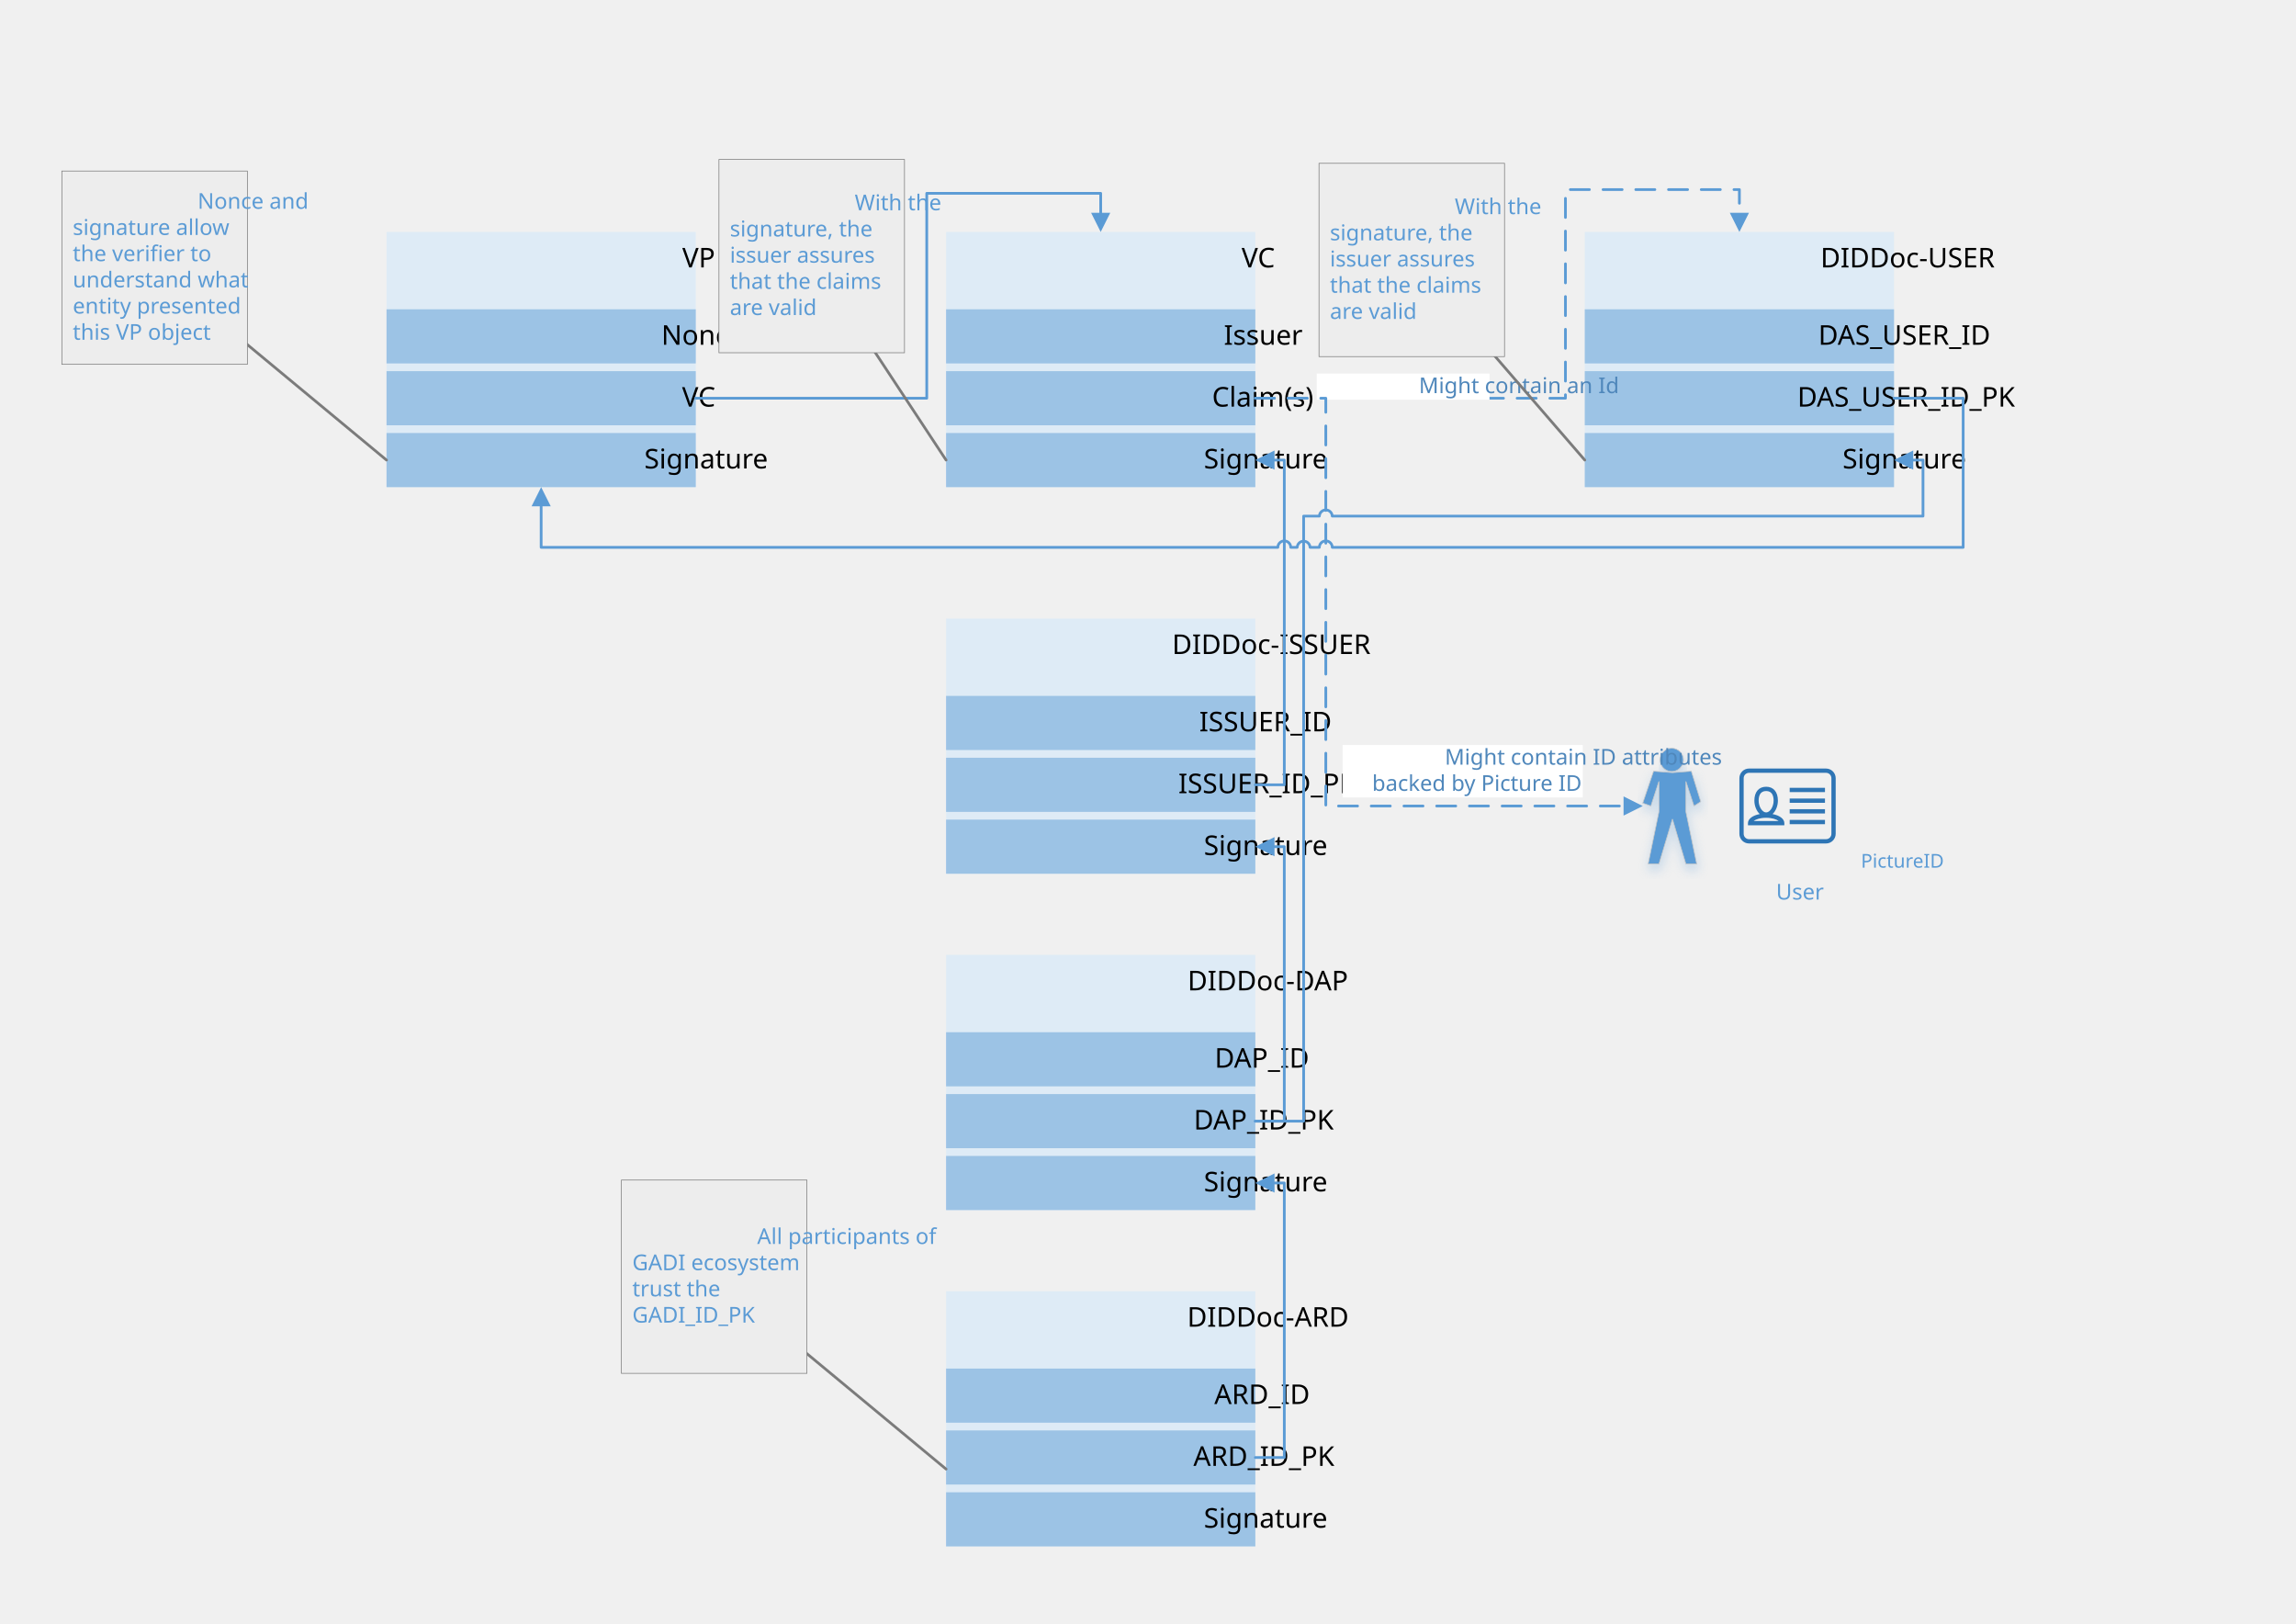
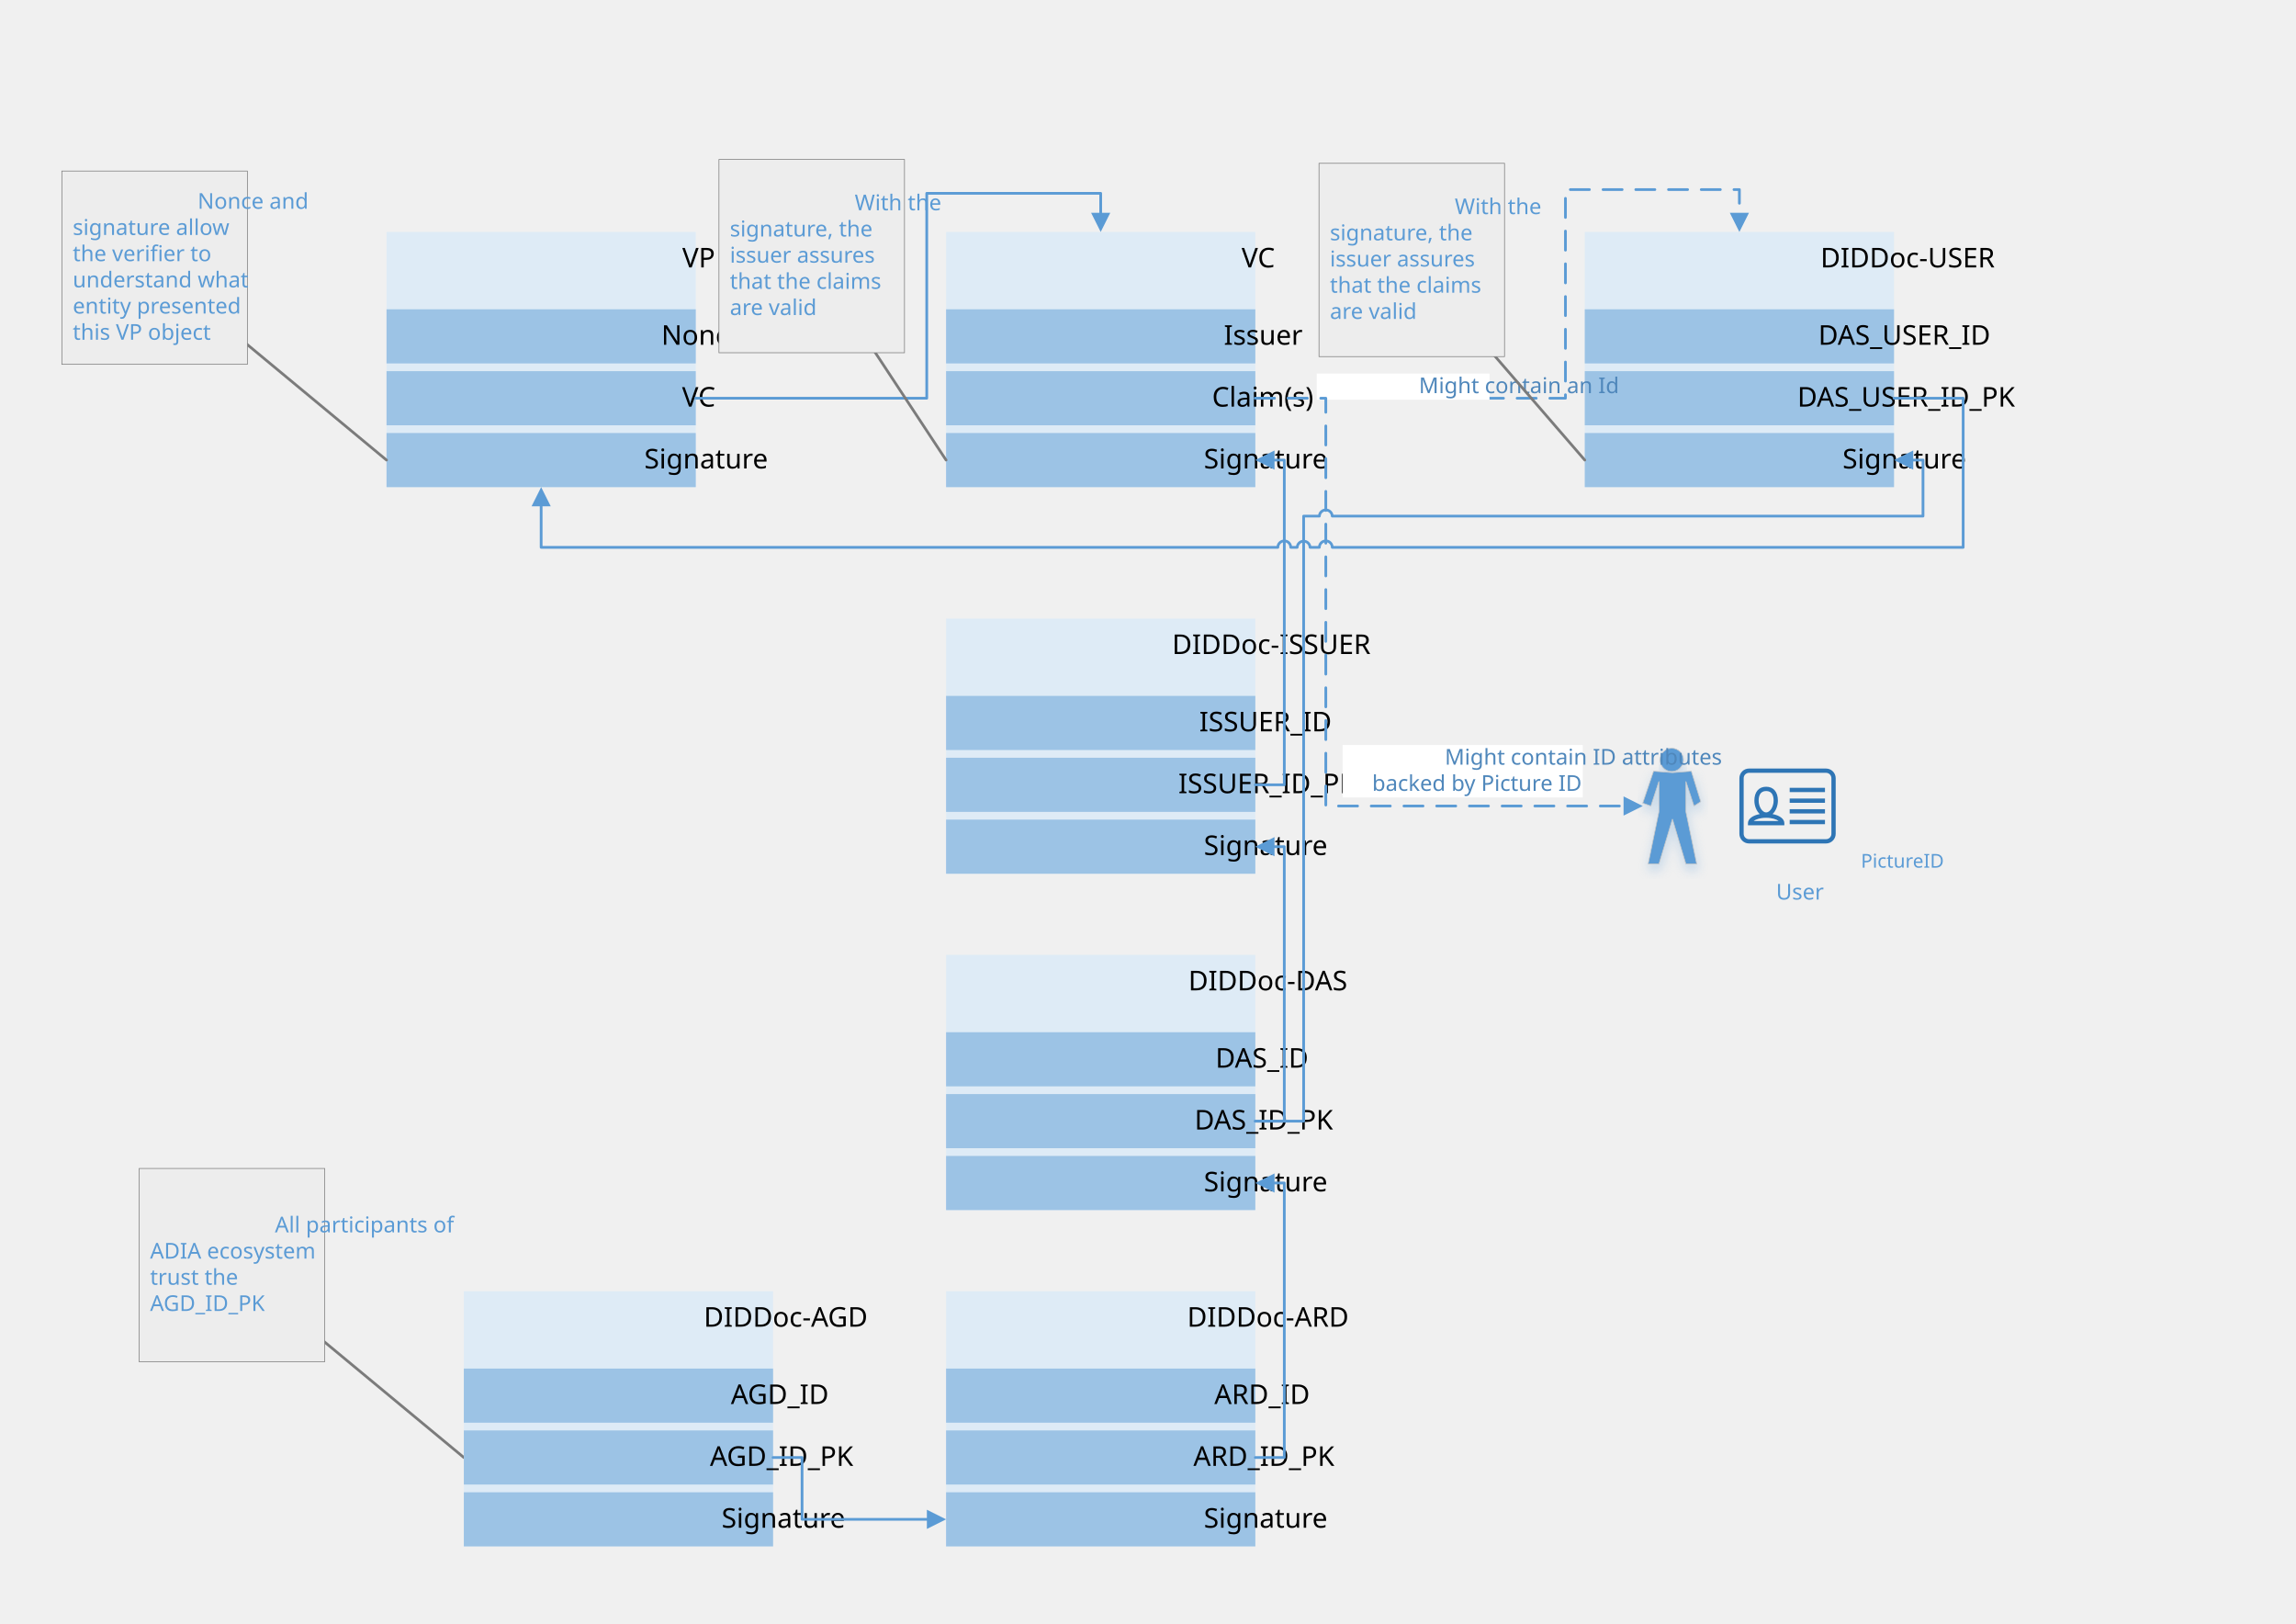
- <svg xmlns="http://www.w3.org/2000/svg" xmlns:ns1="http://schemas.microsoft.com/visio/2003/SVGExtensions/" xmlns:xlink="http://www.w3.org/1999/xlink" width="11.693in" height="8.268in" viewBox="0 0 841.89 595.276" xml:space="preserve" color-interpolation-filters="sRGB" class="st21">
+ <svg xmlns="http://www.w3.org/2000/svg" xmlns:ns1="http://schemas.microsoft.com/visio/2003/SVGExtensions/" xmlns:xlink="http://www.w3.org/1999/xlink" width="11.693in" height="8.268in" viewBox="0 0 841.89 595.276" xml:space="preserve" color-interpolation-filters="sRGB" class="st22">
  <ns1:documentProperties ns1:langID="1031" ns1:metric="true" ns1:viewMarkup="false">
    <ns1:userDefs>
      <ns1:ud ns1:nameU="msvSubprocessMaster" ns1:prompt="" ns1:val="VT4(Rectangle)" />
      <ns1:ud ns1:nameU="msvNoAutoConnect" ns1:val="VT0(1):26" />
    </ns1:userDefs>
  </ns1:documentProperties>
  <style type="text/css">
	
		.st1 {fill:#deebf6;stroke:none;stroke-width:0.25}
		.st2 {fill:#000000;font-family:Calibri;font-size:0.833em}
		.st3 {fill:#9cc3e5;stroke:none;stroke-width:0.25}
		.st4 {marker-end:url(#mrkr4-32);stroke:#5b9bd5;stroke-linecap:round;stroke-linejoin:round;stroke-width:1}
		.st5 {fill:#5b9bd5;fill-opacity:1;stroke:#5b9bd5;stroke-opacity:1;stroke-width:0.284}
		.st6 {stroke:#7b7b7b;stroke-linecap:round;stroke-linejoin:round;stroke-width:1}
		.st7 {fill:#ededed;stroke:#7b7b7b;stroke-width:0.25}
		.st8 {fill:#5b9bd5;font-family:Calibri;font-size:0.667em}
		.st9 {font-size:1em}
		.st10 {marker-end:url(#mrkr4-32);stroke:#5b9bd5;stroke-dasharray:7,5;stroke-linecap:round;stroke-linejoin:round;stroke-width:1}
		.st11 {fill:#ffffff;stroke:none;stroke-linecap:butt;stroke-width:7.2}
		.st12 {fill:#4f87bb;font-family:Calibri;font-size:0.667em}
		.st13 {visibility:visible}
		.st14 {fill:#5b9bd5;fill-opacity:0.22;filter:url(#filter_2);stroke:#5b9bd5;stroke-opacity:0.22}
		.st15 {fill:#5b9bd5;stroke:#c8c8c8;stroke-width:0.25}
		.st16 {fill:#5b9bd5;fill-opacity:0.22;filter:url(#filter_2);stroke:#5b9bd5;stroke-opacity:0.22;visibility:hidden}
		.st17 {fill:#5b9bd5;stroke:#c8c8c8;stroke-width:0.25;visibility:hidden}
- 		.st18 {fill:#2e75b5;stroke:none;stroke-linecap:butt;stroke-width:2.25}
- 		.st19 {fill:none;stroke:none;stroke-width:0.25}
- 		.st20 {fill:#5b9bd5;font-family:Calibri;font-size:0.583em}
- 		.st21 {fill:none;fill-rule:evenodd;font-size:12px;overflow:visible;stroke-linecap:square;stroke-miterlimit:3}
+ 		.st18 {fill:#ffffff;stroke:none;stroke-linecap:butt}
+ 		.st19 {fill:#2e75b5;stroke:none;stroke-linecap:butt;stroke-width:2.25}
+ 		.st20 {fill:none;stroke:none;stroke-width:0.25}
+ 		.st21 {fill:#5b9bd5;font-family:Calibri;font-size:0.583em}
+ 		.st22 {fill:none;fill-rule:evenodd;font-size:12px;overflow:visible;stroke-linecap:square;stroke-miterlimit:3}
	
	</style>
  <defs id="Markers">
    <g id="lend4">
      <path d="M 2 1 L 0 0 L 2 -1 L 2 1 " style="stroke:none" />
    </g>
    <marker id="mrkr4-32" class="st5" ns1:arrowType="4" ns1:arrowSize="2" ns1:setback="7.04" refX="-7.04" orient="auto" markerUnits="strokeWidth" overflow="visible">
      <use xlink:href="#lend4" transform="scale(-3.52,-3.52) " />
    </marker>
  </defs>
  <defs id="Filters">
    <filter id="filter_2">
      <feGaussianBlur stdDeviation="2" />
    </filter>
  </defs>
  <g ns1:mID="0" ns1:index="1" ns1:groupContext="foregroundPage">
    <ns1:userDefs>
      <ns1:ud ns1:nameU="msvThemeOrder" ns1:val="VT0(0):26" />
    </ns1:userDefs>
    <ns1:pageProperties ns1:drawingScale="0.0393701" ns1:pageScale="0.0393701" ns1:drawingUnits="24" ns1:shadowOffsetX="8.50394" ns1:shadowOffsetY="-8.50394" />
    <ns1:layer ns1:name="Verbinder" ns1:index="0" />
    <ns1:layer ns1:name="Flussdiagramm" ns1:index="1" />
    <g id="group5-1" transform="translate(141.732,-416.693)" ns1:mID="5" ns1:groupContext="group">
      <g id="shape1-2" ns1:mID="1" ns1:groupContext="shape">
        <ns1:userDefs>
          <ns1:ud ns1:nameU="visVersion" ns1:val="VT0(15):26" />
        </ns1:userDefs>
        <ns1:textBlock ns1:margins="rect(4,4,4,4)" ns1:tabSpace="42.5197" ns1:verticalAlign="0" />
        <ns1:textRect cx="56.693" cy="548.504" width="113.39" height="93.543" />
        <rect x="0" y="501.732" width="113.386" height="93.543" class="st1" />
        <text x="51.27" y="514.73" class="st2" ns1:langID="1031">
          <ns1:paragraph ns1:horizAlign="1" />
          <ns1:tabList />VP</text>
      </g>
      <g id="shape2-5" ns1:mID="2" ns1:groupContext="shape" transform="translate(5.59552E-014,-45.3543)">
        <ns1:userDefs>
          <ns1:ud ns1:nameU="visVersion" ns1:val="VT0(15):26" />
        </ns1:userDefs>
        <ns1:textBlock ns1:margins="rect(4,4,4,4)" ns1:tabSpace="42.5197" ns1:verticalAlign="0" />
        <ns1:textRect cx="56.693" cy="585.354" width="113.39" height="19.843" />
        <rect x="0" y="575.433" width="113.386" height="19.843" class="st3" />
        <text x="43.6" y="588.43" class="st2" ns1:langID="1031">
          <ns1:paragraph ns1:horizAlign="1" />
          <ns1:tabList />Nonce</text>
      </g>
      <g id="shape3-8" ns1:mID="3" ns1:groupContext="shape" transform="translate(1.59872E-014,-22.6772)">
        <ns1:userDefs>
          <ns1:ud ns1:nameU="visVersion" ns1:val="VT0(15):26" />
        </ns1:userDefs>
        <ns1:textBlock ns1:margins="rect(4,4,4,4)" ns1:tabSpace="42.5197" ns1:verticalAlign="0" />
        <ns1:textRect cx="56.693" cy="585.354" width="113.39" height="19.843" />
        <rect x="0" y="575.433" width="113.386" height="19.843" class="st3" />
        <text x="51.19" y="588.43" class="st2" ns1:langID="1031">
          <ns1:paragraph ns1:horizAlign="1" />
          <ns1:tabList />VC</text>
      </g>
      <g id="shape4-11" ns1:mID="4" ns1:groupContext="shape">
        <ns1:userDefs>
          <ns1:ud ns1:nameU="visVersion" ns1:val="VT0(15):26" />
        </ns1:userDefs>
        <ns1:textBlock ns1:margins="rect(4,4,4,4)" ns1:tabSpace="42.5197" ns1:verticalAlign="0" />
        <ns1:textRect cx="56.693" cy="585.354" width="113.39" height="19.843" />
        <rect x="0" y="575.433" width="113.386" height="19.843" class="st3" />
        <text x="37.34" y="588.43" class="st2" ns1:langID="1031">
          <ns1:paragraph ns1:horizAlign="1" />
          <ns1:tabList />Signature</text>
      </g>
    </g>
    <g id="group6-14" transform="translate(346.907,-416.693)" ns1:mID="6" ns1:groupContext="group">
      <g id="shape7-15" ns1:mID="7" ns1:groupContext="shape">
        <ns1:userDefs>
          <ns1:ud ns1:nameU="visVersion" ns1:val="VT0(15):26" />
        </ns1:userDefs>
        <ns1:textBlock ns1:margins="rect(4,4,4,4)" ns1:tabSpace="42.5197" ns1:verticalAlign="0" />
        <ns1:textRect cx="56.693" cy="548.504" width="113.39" height="93.543" />
        <rect x="0" y="501.732" width="113.386" height="93.543" class="st1" />
        <text x="51.19" y="514.73" class="st2" ns1:langID="1031">
          <ns1:paragraph ns1:horizAlign="1" />
          <ns1:tabList />VC</text>
      </g>
      <g id="shape8-18" ns1:mID="8" ns1:groupContext="shape" transform="translate(5.59552E-014,-45.3543)">
        <ns1:userDefs>
          <ns1:ud ns1:nameU="visVersion" ns1:val="VT0(15):26" />
        </ns1:userDefs>
        <ns1:textBlock ns1:margins="rect(4,4,4,4)" ns1:tabSpace="42.5197" ns1:verticalAlign="0" />
        <ns1:textRect cx="56.693" cy="585.354" width="113.39" height="19.843" />
        <rect x="0" y="575.433" width="113.386" height="19.843" class="st3" />
        <text x="44.66" y="588.43" class="st2" ns1:langID="1031">
          <ns1:paragraph ns1:horizAlign="1" />
          <ns1:tabList />Issuer</text>
      </g>
      <g id="shape9-21" ns1:mID="9" ns1:groupContext="shape" transform="translate(1.59872E-014,-22.6772)">
        <ns1:userDefs>
          <ns1:ud ns1:nameU="visVersion" ns1:val="VT0(15):26" />
        </ns1:userDefs>
        <ns1:textBlock ns1:margins="rect(4,4,4,4)" ns1:tabSpace="42.5197" ns1:verticalAlign="0" />
        <ns1:textRect cx="56.693" cy="585.354" width="113.39" height="19.843" />
        <rect x="0" y="575.433" width="113.386" height="19.843" class="st3" />
        <text x="40.35" y="588.43" class="st2" ns1:langID="1031">
          <ns1:paragraph ns1:horizAlign="1" />
          <ns1:tabList />Claim(s)</text>
      </g>
      <g id="shape10-24" ns1:mID="10" ns1:groupContext="shape">
        <ns1:userDefs>
          <ns1:ud ns1:nameU="visVersion" ns1:val="VT0(15):26" />
        </ns1:userDefs>
        <ns1:textBlock ns1:margins="rect(4,4,4,4)" ns1:tabSpace="42.5197" ns1:verticalAlign="0" />
        <ns1:textRect cx="56.693" cy="585.354" width="113.39" height="19.843" />
        <rect x="0" y="575.433" width="113.386" height="19.843" class="st3" />
        <text x="37.34" y="588.43" class="st2" ns1:langID="1031">
          <ns1:paragraph ns1:horizAlign="1" />
          <ns1:tabList />Signature</text>
      </g>
    </g>
    <g id="shape11-27" ns1:mID="11" ns1:groupContext="shape" ns1:layerMember="0" transform="translate(255.118,-449.291)">
      <path d="M0 595.28 L84.7 595.28 L84.7 520.16 L148.48 520.16 L148.48 527.29" class="st4" />
    </g>
    <g id="group13-33" transform="translate(56.6929,-497.143)" ns1:mID="13" ns1:groupContext="group">
      <ns1:userDefs>
        <ns1:ud ns1:nameU="Scale" ns1:val="VT0(1):26" />
        <ns1:ud ns1:nameU="AntiScale" ns1:val="VT0(1):26" />
        <ns1:ud ns1:nameU="visVersion" ns1:val="VT0(15):26" />
      </ns1:userDefs>
      <g id="shape14-34" ns1:mID="14" ns1:groupContext="shape" transform="translate(380.012,137.079) rotate(39.6711)">
        <path d="M0 595.28 L110.48 595.28" class="st6" />
      </g>
      <g id="shape15-37" ns1:mID="15" ns1:groupContext="shape" transform="translate(-34.0157,35.4331)">
        <ns1:textBlock ns1:margins="rect(4,4,4,4)" ns1:tabSpace="42.5197" />
        <ns1:textRect cx="34.016" cy="559.843" width="68.04" height="70.866" />
        <rect x="0" y="524.409" width="68.031" height="70.866" class="st7" />
        <text x="4" y="538.24" class="st8" ns1:langID="1031">
          <ns1:paragraph />
          <ns1:tabList />Nonce and <tspan x="4" dy="1.2em" class="st9">signature allow </tspan>
          <tspan x="4" dy="1.2em" class="st9">the verifier to </tspan>
          <tspan x="4" dy="1.2em" class="st9">understand what </tspan>
          <tspan x="4" dy="1.2em" class="st9">entity presented </tspan>
          <tspan x="4" dy="1.2em" class="st9">this VP object</tspan>
        </text>
      </g>
    </g>
    <g id="group16-45" transform="translate(581.102,-416.693)" ns1:mID="16" ns1:groupContext="group">
      <g id="shape17-46" ns1:mID="17" ns1:groupContext="shape">
        <ns1:userDefs>
          <ns1:ud ns1:nameU="visVersion" ns1:val="VT0(15):26" />
        </ns1:userDefs>
        <ns1:textBlock ns1:margins="rect(4,4,4,4)" ns1:tabSpace="42.5197" ns1:verticalAlign="0" />
        <ns1:textRect cx="56.693" cy="548.504" width="113.39" height="93.543" />
        <rect x="0" y="501.732" width="113.386" height="93.543" class="st1" />
        <text x="29.26" y="514.73" class="st2" ns1:langID="1031">
          <ns1:paragraph ns1:horizAlign="1" />
          <ns1:tabList />DIDDoc-USER</text>
      </g>
      <g id="shape18-49" ns1:mID="18" ns1:groupContext="shape" transform="translate(5.59552E-014,-45.3543)">
        <ns1:userDefs>
          <ns1:ud ns1:nameU="visVersion" ns1:val="VT0(15):26" />
        </ns1:userDefs>
        <ns1:textBlock ns1:margins="rect(4,4,4,4)" ns1:tabSpace="42.5197" ns1:verticalAlign="0" />
        <ns1:textRect cx="56.693" cy="585.354" width="113.39" height="19.843" />
        <rect x="0" y="575.433" width="113.386" height="19.843" class="st3" />
        <text x="28.45" y="588.43" class="st2" ns1:langID="1031">
          <ns1:paragraph ns1:horizAlign="1" />
          <ns1:tabList />DAS_USER_ID</text>
      </g>
      <g id="shape19-52" ns1:mID="19" ns1:groupContext="shape" transform="translate(1.59872E-014,-22.6772)">
        <ns1:userDefs>
          <ns1:ud ns1:nameU="visVersion" ns1:val="VT0(15):26" />
        </ns1:userDefs>
        <ns1:textBlock ns1:margins="rect(4,4,4,4)" ns1:tabSpace="42.5197" ns1:verticalAlign="0" />
        <ns1:textRect cx="56.693" cy="585.354" width="113.39" height="19.843" />
        <rect x="0" y="575.433" width="113.386" height="19.843" class="st3" />
        <text x="20.78" y="588.43" class="st2" ns1:langID="1031">
          <ns1:paragraph ns1:horizAlign="1" />
          <ns1:tabList />DAS_USER_ID_PK</text>
      </g>
      <g id="shape20-55" ns1:mID="20" ns1:groupContext="shape">
        <ns1:userDefs>
          <ns1:ud ns1:nameU="visVersion" ns1:val="VT0(15):26" />
        </ns1:userDefs>
        <ns1:textBlock ns1:margins="rect(4,4,4,4)" ns1:tabSpace="42.5197" ns1:verticalAlign="0" />
        <ns1:textRect cx="56.693" cy="585.354" width="113.39" height="19.843" />
        <rect x="0" y="575.433" width="113.386" height="19.843" class="st3" />
        <text x="37.34" y="588.43" class="st2" ns1:langID="1031">
          <ns1:paragraph ns1:horizAlign="1" />
          <ns1:tabList />Signature</text>
      </g>
    </g>
    <g id="shape21-58" ns1:mID="21" ns1:groupContext="shape" ns1:layerMember="0" transform="translate(460.292,-449.291)">
      <ns1:textBlock ns1:margins="rect(4,4,4,4)" ns1:tabSpace="42.5197" />
      <ns1:textRect cx="54.196" cy="591.024" width="73.18" height="17.604" />
      <path d="M0 595.28 L113.72 595.28 L113.72 518.79 L177.5 518.79 L177.5 527.29" class="st10" />
      <rect ns1:rectContext="textBkgnd" x="22.517" y="586.224" width="63.359" height="9.6" class="st11" />
      <text x="22.52" y="593.42" class="st12" ns1:langID="1031">
        <ns1:paragraph ns1:horizAlign="1" />
        <ns1:tabList />Might contain an Id</text>
    </g>
    <g id="group22-65" transform="translate(297.638,-501.395)" ns1:mID="22" ns1:groupContext="group">
      <ns1:userDefs>
        <ns1:ud ns1:nameU="Scale" ns1:val="VT0(1):26" />
        <ns1:ud ns1:nameU="AntiScale" ns1:val="VT0(1):26" />
        <ns1:ud ns1:nameU="visVersion" ns1:val="VT0(15):26" />
      </ns1:userDefs>
      <g id="shape23-66" ns1:mID="23" ns1:groupContext="shape" transform="translate(497.086,267.773) rotate(56.6213)">
        <path d="M0 595.28 L89.55 595.28" class="st6" />
      </g>
      <g id="shape24-69" ns1:mID="24" ns1:groupContext="shape" transform="translate(-34.0157,35.4331)">
        <ns1:textBlock ns1:margins="rect(4,4,4,4)" ns1:tabSpace="42.5197" />
        <ns1:textRect cx="34.016" cy="559.843" width="68.04" height="70.866" />
        <rect x="0" y="524.409" width="68.031" height="70.866" class="st7" />
        <text x="4" y="543.04" class="st8" ns1:langID="1031">
          <ns1:paragraph />
          <ns1:tabList />With the <tspan x="4" dy="1.2em" class="st9">signature</tspan>, the <tspan x="4" dy="1.2em" class="st9">issuer assures </tspan>
          <tspan x="4" dy="1.2em" class="st9">that the claims </tspan>
          <tspan x="4" dy="1.2em" class="st9">are valid</tspan>
        </text>
      </g>
    </g>
    <g id="group25-76" transform="translate(517.66,-499.978)" ns1:mID="25" ns1:groupContext="group">
      <ns1:userDefs>
        <ns1:ud ns1:nameU="Scale" ns1:val="VT0(1):26" />
        <ns1:ud ns1:nameU="AntiScale" ns1:val="VT0(1):26" />
        <ns1:ud ns1:nameU="visVersion" ns1:val="VT0(15):26" />
      </ns1:userDefs>
      <g id="shape26-77" ns1:mID="26" ns1:groupContext="shape" transform="translate(450.267,205.901) rotate(49.1479)">
        <path d="M0 595.28 L96.99 595.28" class="st6" />
      </g>
      <g id="shape27-80" ns1:mID="27" ns1:groupContext="shape" transform="translate(-34.0157,35.4331)">
        <ns1:textBlock ns1:margins="rect(4,4,4,4)" ns1:tabSpace="42.5197" />
        <ns1:textRect cx="34.016" cy="559.843" width="68.04" height="70.866" />
        <rect x="0" y="524.409" width="68.031" height="70.866" class="st7" />
        <text x="4" y="543.04" class="st8" ns1:langID="1031">
          <ns1:paragraph />
          <ns1:tabList />With the <tspan x="4" dy="1.2em" class="st9">signature</tspan>, the <tspan x="4" dy="1.2em" class="st9">issuer assures </tspan>
          <tspan x="4" dy="1.2em" class="st9">that the claims </tspan>
          <tspan x="4" dy="1.2em" class="st9">are valid</tspan>
        </text>
      </g>
    </g>
    <g id="shape28-87" ns1:mID="28" ns1:groupContext="shape" ns1:layerMember="0" transform="translate(694.488,-449.291)">
      <path d="M0 595.28 L25.36 595.28 L25.36 649.95 L-205.98 649.95 A2.362 2.362 -180 0 0 -210.71 649.95 L-214.12 649.95        A2.362 2.362 -180 0 0 -218.84 649.95 L-221.2 649.95 A2.362 2.362 -180 0 0 -225.93 649.95 L-496.06 649.95        L-496.06 634.91" class="st4" />
    </g>
    <g id="group29-92" transform="translate(346.907,-274.961)" ns1:mID="29" ns1:groupContext="group">
      <g id="shape30-93" ns1:mID="30" ns1:groupContext="shape">
        <ns1:userDefs>
          <ns1:ud ns1:nameU="visVersion" ns1:val="VT0(15):26" />
        </ns1:userDefs>
        <ns1:textBlock ns1:margins="rect(4,4,4,4)" ns1:tabSpace="42.5197" ns1:verticalAlign="0" />
        <ns1:textRect cx="56.693" cy="548.504" width="113.39" height="93.543" />
        <rect x="0" y="501.732" width="113.386" height="93.543" class="st1" />
        <text x="25.7" y="514.73" class="st2" ns1:langID="1031">
          <ns1:paragraph ns1:horizAlign="1" />
          <ns1:tabList />DIDDoc-ISSUER</text>
      </g>
      <g id="shape31-96" ns1:mID="31" ns1:groupContext="shape" transform="translate(5.59552E-014,-45.3543)">
        <ns1:userDefs>
          <ns1:ud ns1:nameU="visVersion" ns1:val="VT0(15):26" />
        </ns1:userDefs>
        <ns1:textBlock ns1:margins="rect(4,4,4,4)" ns1:tabSpace="42.5197" ns1:verticalAlign="0" />
        <ns1:textRect cx="56.693" cy="585.354" width="113.39" height="19.843" />
        <rect x="0" y="575.433" width="113.386" height="19.843" class="st3" />
        <text x="35.65" y="588.43" class="st2" ns1:langID="1031">
          <ns1:paragraph ns1:horizAlign="1" />
          <ns1:tabList />ISSUER_ID</text>
      </g>
      <g id="shape32-99" ns1:mID="32" ns1:groupContext="shape" transform="translate(1.59872E-014,-22.6772)">
        <ns1:userDefs>
          <ns1:ud ns1:nameU="visVersion" ns1:val="VT0(15):26" />
        </ns1:userDefs>
        <ns1:textBlock ns1:margins="rect(4,4,4,4)" ns1:tabSpace="42.5197" ns1:verticalAlign="0" />
        <ns1:textRect cx="56.693" cy="585.354" width="113.39" height="19.843" />
        <rect x="0" y="575.433" width="113.386" height="19.843" class="st3" />
        <text x="27.98" y="588.43" class="st2" ns1:langID="1031">
          <ns1:paragraph ns1:horizAlign="1" />
          <ns1:tabList />ISSUER_ID_PK</text>
      </g>
      <g id="shape33-102" ns1:mID="33" ns1:groupContext="shape">
        <ns1:userDefs>
          <ns1:ud ns1:nameU="visVersion" ns1:val="VT0(15):26" />
        </ns1:userDefs>
        <ns1:textBlock ns1:margins="rect(4,4,4,4)" ns1:tabSpace="42.5197" ns1:verticalAlign="0" />
        <ns1:textRect cx="56.693" cy="585.354" width="113.39" height="19.843" />
        <rect x="0" y="575.433" width="113.386" height="19.843" class="st3" />
        <text x="37.34" y="588.43" class="st2" ns1:langID="1031">
          <ns1:paragraph ns1:horizAlign="1" />
          <ns1:tabList />Signature</text>
      </g>
    </g>
    <g id="shape35-105" ns1:mID="35" ns1:groupContext="shape" ns1:layerMember="0" transform="translate(453.206,-307.559)">
      <path d="M7.09 595.28 L17.72 595.28 L17.72 476.22 L14.13 476.22" class="st4" />
    </g>
    <g id="group36-110" transform="translate(346.907,-151.654)" ns1:mID="36" ns1:groupContext="group">
      <g id="shape37-111" ns1:mID="37" ns1:groupContext="shape">
        <ns1:userDefs>
          <ns1:ud ns1:nameU="visVersion" ns1:val="VT0(15):26" />
        </ns1:userDefs>
        <ns1:textBlock ns1:margins="rect(4,4,4,4)" ns1:tabSpace="42.5197" ns1:verticalAlign="0" />
        <ns1:textRect cx="56.693" cy="548.504" width="113.39" height="93.543" />
        <rect x="0" y="501.732" width="113.386" height="93.543" class="st1" />
-         <text x="31.37" y="514.73" class="st2" ns1:langID="1031">
-           <ns1:paragraph ns1:horizAlign="1" />
-           <ns1:tabList />DIDDoc-DAP</text>
+         <text x="31.66" y="514.73" class="st2" ns1:langID="1031">
+           <ns1:paragraph ns1:horizAlign="1" />
+           <ns1:tabList />DIDDoc-DAS</text>
      </g>
      <g id="shape38-114" ns1:mID="38" ns1:groupContext="shape" transform="translate(5.59552E-014,-45.3543)">
        <ns1:userDefs>
          <ns1:ud ns1:nameU="visVersion" ns1:val="VT0(15):26" />
        </ns1:userDefs>
        <ns1:textBlock ns1:margins="rect(4,4,4,4)" ns1:tabSpace="42.5197" ns1:verticalAlign="0" />
        <ns1:textRect cx="56.693" cy="585.354" width="113.39" height="19.843" />
        <rect x="0" y="575.433" width="113.386" height="19.843" class="st3" />
-         <text x="41.31" y="588.43" class="st2" ns1:langID="1031">
-           <ns1:paragraph ns1:horizAlign="1" />
-           <ns1:tabList />DAP_ID</text>
+         <text x="41.6" y="588.43" class="st2" ns1:langID="1031">
+           <ns1:paragraph ns1:horizAlign="1" />
+           <ns1:tabList />DAS_ID</text>
      </g>
      <g id="shape39-117" ns1:mID="39" ns1:groupContext="shape" transform="translate(1.59872E-014,-22.6772)">
        <ns1:userDefs>
          <ns1:ud ns1:nameU="visVersion" ns1:val="VT0(15):26" />
        </ns1:userDefs>
        <ns1:textBlock ns1:margins="rect(4,4,4,4)" ns1:tabSpace="42.5197" ns1:verticalAlign="0" />
        <ns1:textRect cx="56.693" cy="585.354" width="113.39" height="19.843" />
        <rect x="0" y="575.433" width="113.386" height="19.843" class="st3" />
-         <text x="33.64" y="588.43" class="st2" ns1:langID="1031">
-           <ns1:paragraph ns1:horizAlign="1" />
-           <ns1:tabList />DAP_ID_PK</text>
+         <text x="33.93" y="588.43" class="st2" ns1:langID="1031">
+           <ns1:paragraph ns1:horizAlign="1" />
+           <ns1:tabList />DAS_ID_PK</text>
      </g>
      <g id="shape40-120" ns1:mID="40" ns1:groupContext="shape">
        <ns1:userDefs>
          <ns1:ud ns1:nameU="visVersion" ns1:val="VT0(15):26" />
        </ns1:userDefs>
        <ns1:textBlock ns1:margins="rect(4,4,4,4)" ns1:tabSpace="42.5197" ns1:verticalAlign="0" />
        <ns1:textRect cx="56.693" cy="585.354" width="113.39" height="19.843" />
        <rect x="0" y="575.433" width="113.386" height="19.843" class="st3" />
        <text x="37.34" y="588.43" class="st2" ns1:langID="1031">
          <ns1:paragraph ns1:horizAlign="1" />
          <ns1:tabList />Signature</text>
      </g>
    </g>
    <g id="group41-123" transform="translate(346.907,-28.3465)" ns1:mID="41" ns1:groupContext="group">
      <g id="shape42-124" ns1:mID="42" ns1:groupContext="shape">
        <ns1:userDefs>
          <ns1:ud ns1:nameU="visVersion" ns1:val="VT0(15):26" />
        </ns1:userDefs>
        <ns1:textBlock ns1:margins="rect(4,4,4,4)" ns1:tabSpace="42.5197" ns1:verticalAlign="0" />
        <ns1:textRect cx="56.693" cy="548.504" width="113.39" height="93.543" />
        <rect x="0" y="501.732" width="113.386" height="93.543" class="st1" />
        <text x="31.24" y="514.73" class="st2" ns1:langID="1031">
          <ns1:paragraph ns1:horizAlign="1" />
          <ns1:tabList />DIDDoc-ARD</text>
      </g>
      <g id="shape43-127" ns1:mID="43" ns1:groupContext="shape" transform="translate(5.59552E-014,-45.3543)">
        <ns1:userDefs>
          <ns1:ud ns1:nameU="visVersion" ns1:val="VT0(15):26" />
        </ns1:userDefs>
        <ns1:textBlock ns1:margins="rect(4,4,4,4)" ns1:tabSpace="42.5197" ns1:verticalAlign="0" />
        <ns1:textRect cx="56.693" cy="585.354" width="113.39" height="19.843" />
        <rect x="0" y="575.433" width="113.386" height="19.843" class="st3" />
        <text x="41.18" y="588.43" class="st2" ns1:langID="1031">
          <ns1:paragraph ns1:horizAlign="1" />
          <ns1:tabList />ARD_ID</text>
      </g>
      <g id="shape44-130" ns1:mID="44" ns1:groupContext="shape" transform="translate(1.59872E-014,-22.6772)">
        <ns1:userDefs>
          <ns1:ud ns1:nameU="visVersion" ns1:val="VT0(15):26" />
        </ns1:userDefs>
        <ns1:textBlock ns1:margins="rect(4,4,4,4)" ns1:tabSpace="42.5197" ns1:verticalAlign="0" />
        <ns1:textRect cx="56.693" cy="585.354" width="113.39" height="19.843" />
        <rect x="0" y="575.433" width="113.386" height="19.843" class="st3" />
        <text x="33.51" y="588.43" class="st2" ns1:langID="1031">
          <ns1:paragraph ns1:horizAlign="1" />
          <ns1:tabList />ARD_ID_PK</text>
      </g>
      <g id="shape45-133" ns1:mID="45" ns1:groupContext="shape">
        <ns1:userDefs>
          <ns1:ud ns1:nameU="visVersion" ns1:val="VT0(15):26" />
        </ns1:userDefs>
        <ns1:textBlock ns1:margins="rect(4,4,4,4)" ns1:tabSpace="42.5197" ns1:verticalAlign="0" />
        <ns1:textRect cx="56.693" cy="585.354" width="113.39" height="19.843" />
        <rect x="0" y="575.433" width="113.386" height="19.843" class="st3" />
        <text x="37.34" y="588.43" class="st2" ns1:langID="1031">
          <ns1:paragraph ns1:horizAlign="1" />
          <ns1:tabList />Signature</text>
      </g>
    </g>
    <g id="shape46-136" ns1:mID="46" ns1:groupContext="shape" ns1:layerMember="0" transform="translate(453.206,-60.9449)">
      <path d="M7.09 595.28 L17.72 595.28 L17.72 494.65 L14.13 494.65" class="st4" />
    </g>
    <g id="shape48-141" ns1:mID="48" ns1:groupContext="shape" ns1:layerMember="0" transform="translate(467.379,-184.252)">
      <path d="M-7.09 595.28 L3.54 595.28 L3.54 494.65 L-0.05 494.65" class="st4" />
    </g>
-     <g id="group49-146" transform="translate(261.867,-127.222)" ns1:mID="49" ns1:groupContext="group">
+     <g id="group49-146" transform="translate(85.0394,-131.474)" ns1:mID="49" ns1:groupContext="group">
      <ns1:userDefs>
        <ns1:ud ns1:nameU="Scale" ns1:val="VT0(1):26" />
        <ns1:ud ns1:nameU="AntiScale" ns1:val="VT0(1):26" />
        <ns1:ud ns1:nameU="visVersion" ns1:val="VT0(15):26" />
      </ns1:userDefs>
      <g id="shape50-147" ns1:mID="50" ns1:groupContext="shape" transform="translate(380.012,137.079) rotate(39.6711)">
        <path d="M0 595.28 L110.48 595.28" class="st6" />
      </g>
      <g id="shape51-150" ns1:mID="51" ns1:groupContext="shape" transform="translate(-34.0157,35.4331)">
        <ns1:textBlock ns1:margins="rect(4,4,4,4)" ns1:tabSpace="42.5197" />
        <ns1:textRect cx="34.016" cy="559.843" width="68.04" height="70.866" />
        <rect x="0" y="524.409" width="68.031" height="70.866" class="st7" />
        <text x="4" y="547.84" class="st8" ns1:langID="1031">
          <ns1:paragraph />
-           <ns1:tabList />All participants of <tspan x="4" dy="1.2em" class="st9">GADI ecosystem </tspan>
+           <ns1:tabList />All participants of <tspan x="4" dy="1.2em" class="st9">ADIA ecosystem </tspan>
          <tspan x="4" dy="1.2em" class="st9">trust the </tspan>
-           <tspan x="4" dy="1.2em" class="st9">GADI</tspan>_ID_PK</text>
+           <tspan x="4" dy="1.2em" class="st9">AGD</tspan>_ID_PK</text>
      </g>
    </g>
    <g id="shape52-156" ns1:mID="52" ns1:groupContext="shape" ns1:layerMember="0" transform="translate(460.292,-184.252)">
      <path d="M0 595.28 L17.72 595.28 L17.72 373.46 L23.49 373.46 A2.362 2.362 0 0 1 28.21 373.46 L244.83 373.46 L244.83        352.91 L241.24 352.91" class="st4" />
    </g>
    <g id="group53-161" transform="translate(602.362,-278.529)" ns1:mID="53" ns1:groupContext="group" ns1:layerMember="1">
      <ns1:custProps>
        <ns1:cp ns1:nameU="Cost" ns1:lbl="Kosten" ns1:type="7" ns1:format="@" ns1:langID="1031" />
        <ns1:cp ns1:nameU="Duration" ns1:lbl="Dauer" ns1:type="2" ns1:langID="1031" />
        <ns1:cp ns1:nameU="Resources" ns1:lbl="Ressourcen" ns1:langID="1031" />
      </ns1:custProps>
      <ns1:userDefs>
        <ns1:ud ns1:nameU="visVersion" ns1:val="VT0(15):26" />
      </ns1:userDefs>
      <g id="shape54-162" ns1:mID="54" ns1:groupContext="shape" ns1:layerMember="1" transform="translate(14.8958,-34.0157) scale(-1,1)">
        <g id="shadow54-163" ns1:groupContext="shadow" ns1:shadowOffsetX="0.345598" ns1:shadowOffsetY="-1.97279" ns1:shadowType="1" transform="matrix(1,0,0,1,-0.345598,1.97279)" class="st13">
          <path d="M0 591.02 A4.266 4.252 0 0 1 8.53 591.02 A4.266 4.252 0 1 1 -0 591.02 Z" class="st14" />
        </g>
        <path d="M0 591.02 A4.266 4.252 0 0 1 8.53 591.02 A4.266 4.252 0 1 1 -0 591.02 Z" class="st15" />
      </g>
      <g id="shape55-167" ns1:mID="55" ns1:groupContext="shape" ns1:layerMember="1">
        <g id="shadow55-168" ns1:groupContext="shadow" ns1:shadowOffsetX="0.345598" ns1:shadowOffsetY="-1.97279" ns1:shadowType="1" transform="matrix(1,0,0,1,0.345598,1.97279)" class="st13">
          <path d="M10.88 578.8 L15.82 595.28 L19.78 595.28 L15.82 576.14 L15.82 564.98 L18.79 574.02 L21.26 572.42 L17.8          561.26 L10.88 561.79 L3.96 561.26 L0 572.95 L2.97 574.02 L5.93 564.98 L5.93 576.14 L1.98 595.28          L5.93 595.28 L10.88 578.8 Z" class="st14" />
        </g>
        <path d="M10.88 578.8 L15.82 595.28 L19.78 595.28 L15.82 576.14 L15.82 564.98 L18.79 574.02 L21.26 572.42 L17.8 561.26         L10.88 561.79 L3.96 561.26 L0 572.95 L2.97 574.02 L5.93 564.98 L5.93 576.14 L1.98 595.28 L5.93 595.28         L10.88 578.8 Z" class="st15" />
      </g>
      <g id="shape56-172" ns1:mID="56" ns1:groupContext="shape" ns1:layerMember="1" transform="translate(0,21.2598)">
        <ns1:userDefs>
          <ns1:ud ns1:nameU="ScaleFactor" ns1:val="VT0(1):26" />
        </ns1:userDefs>
        <ns1:textBlock ns1:margins="rect(0,0,0,0)" ns1:tabSpace="42.5197" />
        <ns1:textRect cx="10.63" cy="584.646" width="21.26" height="21.26" />
        <g id="shadow56-173" ns1:groupContext="shadow" ns1:shadowOffsetX="0.345598" ns1:shadowOffsetY="-1.97279" ns1:shadowType="1" transform="matrix(1,0,0,1,0.345598,1.97279)" class="st13">
          <rect x="0" y="574.016" width="21.26" height="21.26" class="st16" />
        </g>
        <rect x="0" y="574.016" width="21.26" height="21.26" class="st17" />
        <text x="3.11" y="587.05" class="st8" ns1:langID="1031">
          <ns1:paragraph ns1:horizAlign="1" />
          <ns1:tabList />User</text>
      </g>
    </g>
    <g id="shape63-178" ns1:mID="63" ns1:groupContext="shape" ns1:layerMember="0" transform="translate(460.292,-449.291)">
      <ns1:textBlock ns1:margins="rect(4,4,4,4)" ns1:tabSpace="42.5197" />
      <ns1:textRect cx="76.049" cy="732.022" width="99.68" height="27.203" />
      <path d="M0 595.28 L25.85 595.28 L25.85 744.78 L135.03 744.78" class="st10" />
-       <rect ns1:rectContext="textBkgnd" x="32.022" y="722.422" width="88.053" height="19.2" class="st11" />
+       <rect ns1:rectContext="textBkgnd" x="32.022" y="722.422" width="88.053" height="19.2" class="st18" />
      <text x="32.02" y="729.62" class="st12" ns1:langID="1031">
        <ns1:paragraph ns1:horizAlign="1" />
        <ns1:tabList />Might contain ID attributes <ns1:lf />
        <tspan x="42.83" dy="1.2em" class="st9">backed by Picture ID</tspan>
      </text>
    </g>
    <g id="group68-186" transform="translate(637.795,-269.291)" ns1:mID="68" ns1:groupContext="group">
      <g id="shape64-187" ns1:mID="64" ns1:groupContext="shape" transform="translate(4.19664E-014,-16.7671)">
-         <path d="M12.15 584.5 C13.38 583.38 14.12 581.44 14.12 579.58 C14.12 576.39 12.51 574.48 9.81 574.48 C7.11 574.48         5.49 576.39 5.49 579.58 C5.49 581.44 6.24 583.38 7.47 584.5 C4.89 584.98 3.14 586.25 3.14 587.82 L3.14         588.61 L16.48 588.61 L16.48 587.82 C16.48 586.25 14.72 584.98 12.15 584.5 ZM7.06 579.58 C7.06 577.97         7.54 576.05 9.81 576.05 C12.08 576.05 12.55 577.97 12.55 579.58 C12.55 581.8 11.22 583.9 9.81 583.9         C8.4 583.9 7.06 581.8 7.06 579.58 ZM5.23 587.04 C6.02 586.42 7.64 585.86 9.81 585.86 C11.98 585.86 13.6         586.42 14.38 587.04 L5.23 587.04 ZM18.44 574.88 L31.38 574.88 L31.38 576.45 L18.44 576.45 L18.44 574.88         ZM18.44 578.8 L31.38 578.8 L31.38 580.37 L18.44 580.37 L18.44 578.8 ZM18.44 582.72 L31.38 582.72 L31.38         584.29 L18.44 584.29 L18.44 582.72 ZM18.44 586.64 L31.38 586.64 L31.38 588.21 L18.44 588.21 L18.44 586.64         ZM31.78 567.81 L3.53 567.81 C1.58 567.81 0 569.4 0 571.35 L0 591.74 C0 593.69 1.58 595.28 3.53 595.28         L31.78 595.28 C33.72 595.28 35.31 593.69 35.31 591.74 L35.31 571.35 C35.31 569.4 33.72 567.81 31.78         567.81 ZM33.74 591.74 C33.74 592.83 32.86 593.71 31.78 593.71 L3.53 593.71 C2.45 593.71 1.57 592.83         1.57 591.74 L1.57 571.35 C1.57 570.26 2.45 569.38 3.53 569.38 L31.78 569.38 C32.86 569.38 33.74 570.26         33.74 571.35 L33.74 591.74 Z" class="st18" />
+         <path d="M12.15 584.5 C13.38 583.38 14.12 581.44 14.12 579.58 C14.12 576.39 12.51 574.48 9.81 574.48 C7.11 574.48         5.49 576.39 5.49 579.58 C5.49 581.44 6.24 583.38 7.47 584.5 C4.89 584.98 3.14 586.25 3.14 587.82 L3.14         588.61 L16.48 588.61 L16.48 587.82 C16.48 586.25 14.72 584.98 12.15 584.5 ZM7.06 579.58 C7.06 577.97         7.54 576.05 9.81 576.05 C12.08 576.05 12.55 577.97 12.55 579.58 C12.55 581.8 11.22 583.9 9.81 583.9         C8.4 583.9 7.06 581.8 7.06 579.58 ZM5.23 587.04 C6.02 586.42 7.64 585.86 9.81 585.86 C11.98 585.86 13.6         586.42 14.38 587.04 L5.23 587.04 ZM18.44 574.88 L31.38 574.88 L31.38 576.45 L18.44 576.45 L18.44 574.88         ZM18.44 578.8 L31.38 578.8 L31.38 580.37 L18.44 580.37 L18.44 578.8 ZM18.44 582.72 L31.38 582.72 L31.38         584.29 L18.44 584.29 L18.44 582.72 ZM18.44 586.64 L31.38 586.64 L31.38 588.21 L18.44 588.21 L18.44 586.64         ZM31.78 567.81 L3.53 567.81 C1.58 567.81 0 569.4 0 571.35 L0 591.74 C0 593.69 1.58 595.28 3.53 595.28         L31.78 595.28 C33.72 595.28 35.31 593.69 35.31 591.74 L35.31 571.35 C35.31 569.4 33.72 567.81 31.78         567.81 ZM33.74 591.74 C33.74 592.83 32.86 593.71 31.78 593.71 L3.53 593.71 C2.45 593.71 1.57 592.83         1.57 591.74 L1.57 571.35 C1.57 570.26 2.45 569.38 3.53 569.38 L31.78 569.38 C32.86 569.38 33.74 570.26         33.74 571.35 L33.74 591.74 Z" class="st19" />
      </g>
      <g id="shape66-189" ns1:mID="66" ns1:groupContext="shape">
        <ns1:textBlock ns1:margins="rect(4,4,4,4)" ns1:tabSpace="42.5197" />
        <ns1:textRect cx="17.654" cy="585.276" width="35.31" height="20" />
-         <rect x="0" y="575.276" width="35.307" height="20" class="st19" />
-         <text x="4.55" y="587.38" class="st20" ns1:langID="1031">
+         <rect x="0" y="575.276" width="35.307" height="20" class="st20" />
+         <text x="4.55" y="587.38" class="st21" ns1:langID="1031">
          <ns1:paragraph ns1:horizAlign="1" />
          <ns1:tabList />PictureID</text>
      </g>
+     </g>
+     <g id="group69-192" transform="translate(170.079,-28.3465)" ns1:mID="69" ns1:groupContext="group">
+       <g id="shape70-193" ns1:mID="70" ns1:groupContext="shape">
+         <ns1:userDefs>
+           <ns1:ud ns1:nameU="visVersion" ns1:val="VT0(15):26" />
+         </ns1:userDefs>
+         <ns1:textBlock ns1:margins="rect(4,4,4,4)" ns1:tabSpace="42.5197" ns1:verticalAlign="0" />
+         <ns1:textRect cx="56.693" cy="548.504" width="113.39" height="93.543" />
+         <rect x="0" y="501.732" width="113.386" height="93.543" class="st1" />
+         <text x="30.8" y="514.73" class="st2" ns1:langID="1031">
+           <ns1:paragraph ns1:horizAlign="1" />
+           <ns1:tabList />DIDDoc-AGD</text>
+       </g>
+       <g id="shape71-196" ns1:mID="71" ns1:groupContext="shape" transform="translate(5.59552E-014,-45.3543)">
+         <ns1:userDefs>
+           <ns1:ud ns1:nameU="visVersion" ns1:val="VT0(15):26" />
+         </ns1:userDefs>
+         <ns1:textBlock ns1:margins="rect(4,4,4,4)" ns1:tabSpace="42.5197" ns1:verticalAlign="0" />
+         <ns1:textRect cx="56.693" cy="585.354" width="113.39" height="19.843" />
+         <rect x="0" y="575.433" width="113.386" height="19.843" class="st3" />
+         <text x="40.74" y="588.43" class="st2" ns1:langID="1031">
+           <ns1:paragraph ns1:horizAlign="1" />
+           <ns1:tabList />AGD_ID</text>
+       </g>
+       <g id="shape72-199" ns1:mID="72" ns1:groupContext="shape" transform="translate(1.59872E-014,-22.6772)">
+         <ns1:userDefs>
+           <ns1:ud ns1:nameU="visVersion" ns1:val="VT0(15):26" />
+         </ns1:userDefs>
+         <ns1:textBlock ns1:margins="rect(4,4,4,4)" ns1:tabSpace="42.5197" ns1:verticalAlign="0" />
+         <ns1:textRect cx="56.693" cy="585.354" width="113.39" height="19.843" />
+         <rect x="0" y="575.433" width="113.386" height="19.843" class="st3" />
+         <text x="33.07" y="588.43" class="st2" ns1:langID="1031">
+           <ns1:paragraph ns1:horizAlign="1" />
+           <ns1:tabList />AGD_ID_PK</text>
+       </g>
+       <g id="shape73-202" ns1:mID="73" ns1:groupContext="shape">
+         <ns1:userDefs>
+           <ns1:ud ns1:nameU="visVersion" ns1:val="VT0(15):26" />
+         </ns1:userDefs>
+         <ns1:textBlock ns1:margins="rect(4,4,4,4)" ns1:tabSpace="42.5197" ns1:verticalAlign="0" />
+         <ns1:textRect cx="56.693" cy="585.354" width="113.39" height="19.843" />
+         <rect x="0" y="575.433" width="113.386" height="19.843" class="st3" />
+         <text x="37.34" y="588.43" class="st2" ns1:langID="1031">
+           <ns1:paragraph ns1:horizAlign="1" />
+           <ns1:tabList />Signature</text>
+       </g>
+     </g>
+     <g id="shape74-205" ns1:mID="74" ns1:groupContext="shape" ns1:layerMember="0" transform="translate(283.465,-60.9449)">
+       <path d="M0 595.28 L10.63 595.28 L10.63 617.95 L56.4 617.95" class="st4" />
    </g>
  </g>
</svg>
